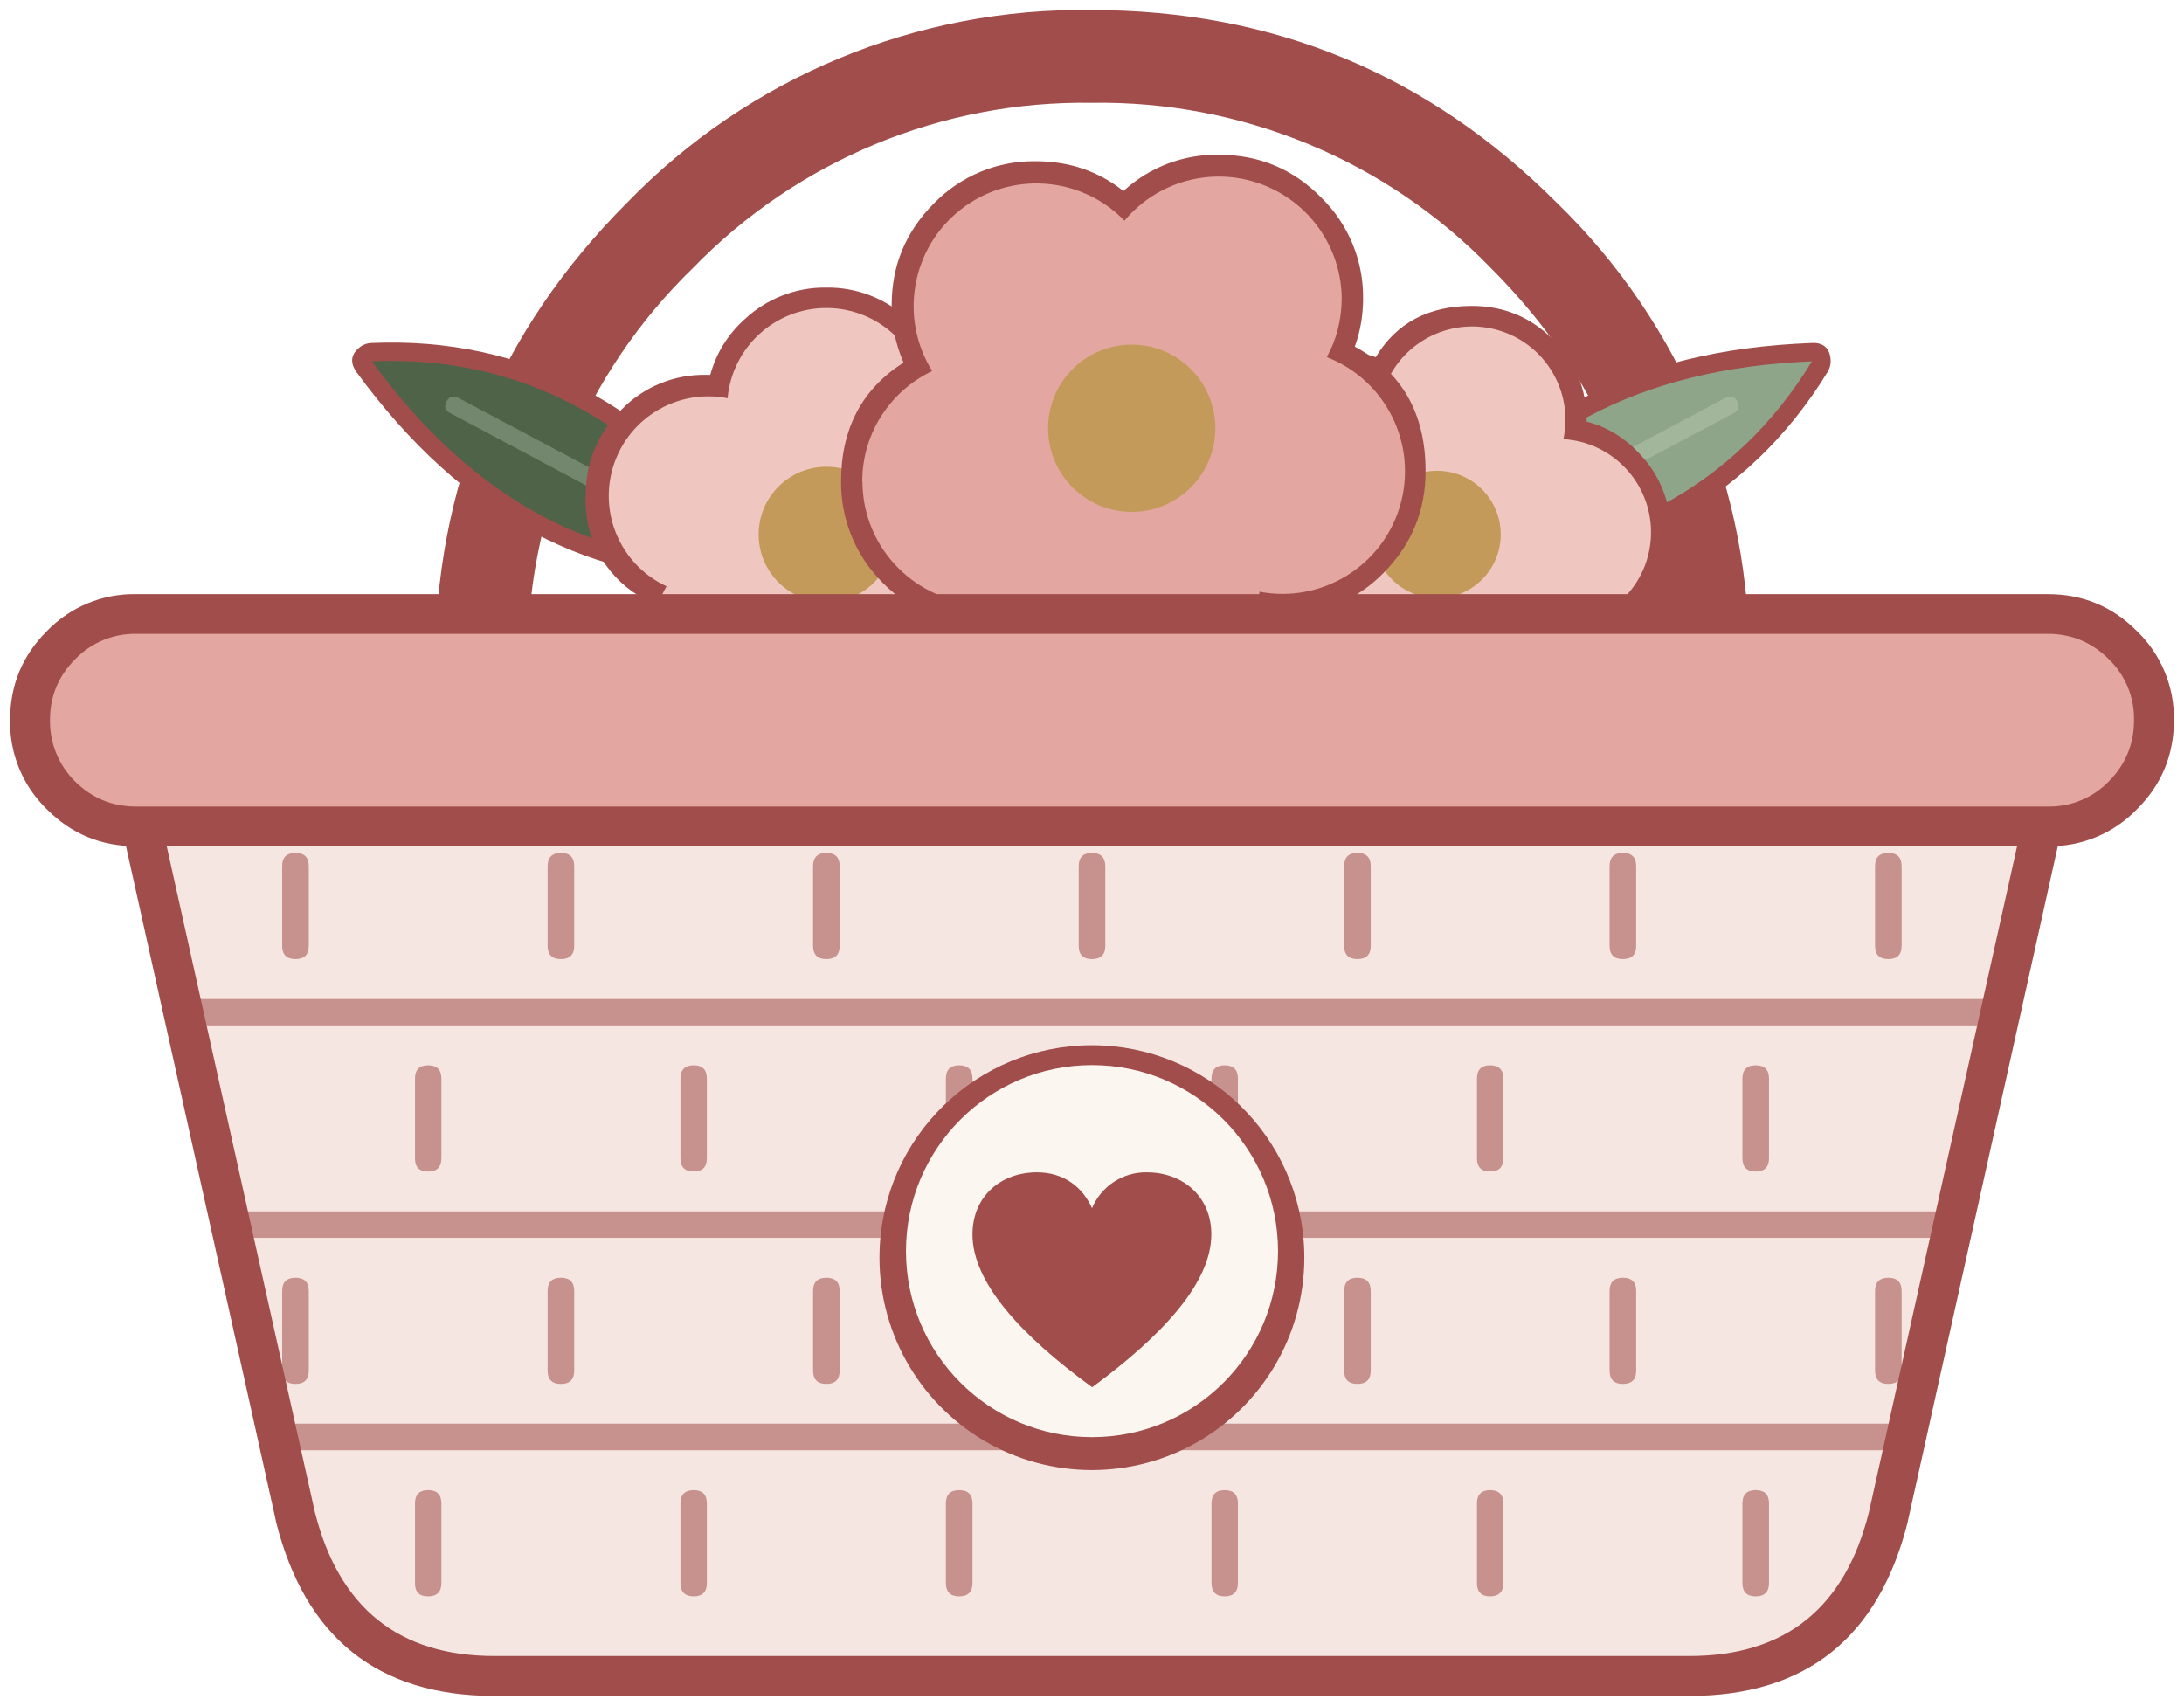
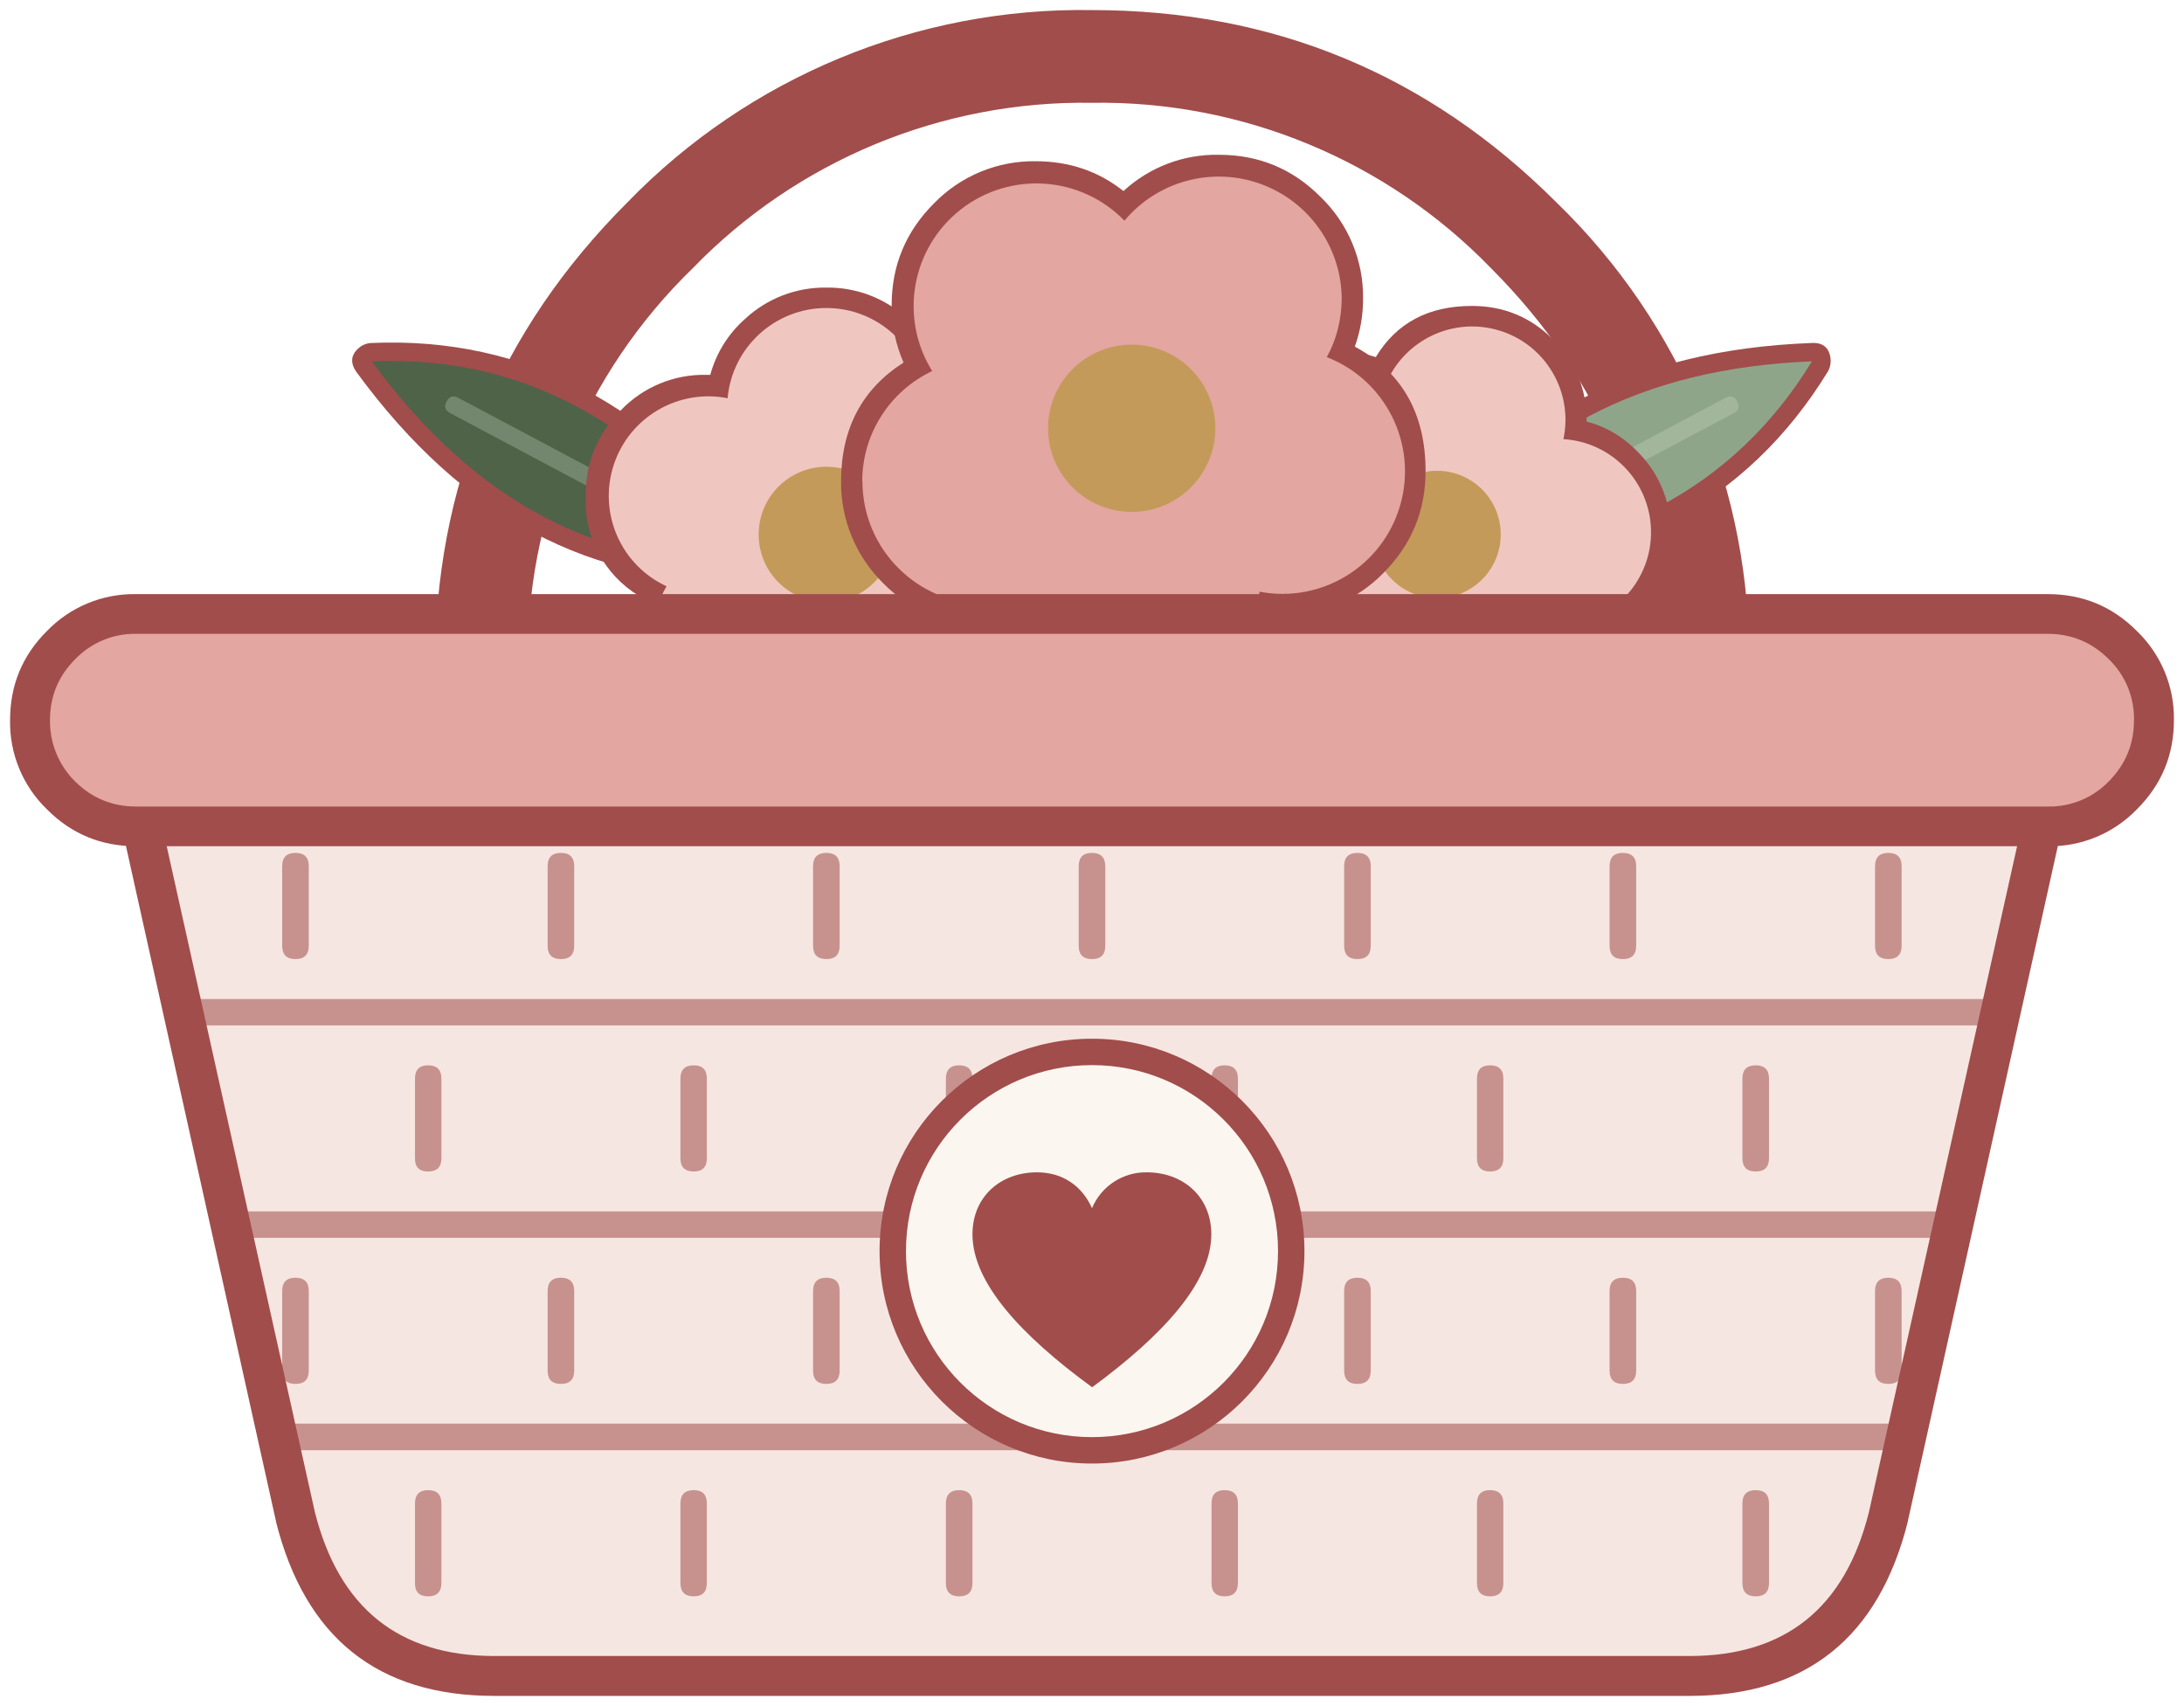
<svg xmlns="http://www.w3.org/2000/svg" viewBox="545.52 402.27 108.36 84.65">
  <path fill="#a14d4b" d="M567.1 435.37q0-13.5 9.54-23.05a31.4 31.4 0 0 1 23.06-9.55q13.5 0 23.05 9.55a31.4 31.4 0 0 1 9.55 23.05q0 2.3-2.3 2.3-2.31 0-2.31-2.3 0-11.59-8.2-19.8a27 27 0 0 0-19.8-8.2 27 27 0 0 0-19.79 8.2 27 27 0 0 0-8.2 19.8q0 2.3-2.3 2.3t-2.3-2.3m0 0" />
  <path fill="#a14d4b" d="M582.6 431.02q-11.48.52-19.38-10.27-.54-.75.2-1.29.22-.15.5-.17 11.5-.51 19.4 10.26.27.38.22.7t-.42.6a1 1 0 0 1-.51.17m0 0" />
  <path fill="#4f6349" d="M582.57 430.1q-11 .5-18.6-9.9 11-.48 18.6 9.9m0 0" />
  <path fill="#72876d" d="m580.13 429.3-12.27-6.53q-.2-.11-.24-.25t.06-.34q.2-.37.58-.17l12.28 6.53q.18.1.23.25.04.14-.06.32-.2.39-.58.18m0 0" />
  <path fill="#a14d4b" d="M616.04 429.62q6-9.83 19.35-10.33.46-.03.7.2.24.22.26.68 0 .28-.13.52-6 9.82-19.37 10.33-.45.03-.7-.2-.23-.22-.25-.69-.01-.27.14-.5m0 0" />
  <path fill="#8fa58a" d="M616.82 430.1q5.75-9.39 18.6-9.9-5.74 9.4-18.6 9.9m0 0" />
  <path fill="#a1b69b" d="m618.86 428.54 12.27-6.53q.39-.2.58.17.1.2.06.34t-.23.25l-12.28 6.52q-.39.21-.58-.18-.11-.18-.06-.32.04-.15.24-.25m0 0" />
  <path fill="#a14d4b" d="M576.85 433.86q0-1.07.36-2.03a5.5 5.5 0 0 1-2.63-4.98q0-2.47 1.75-4.23a5.7 5.7 0 0 1 4.23-1.75h.2a5.7 5.7 0 0 1 1.73-2.78 5.8 5.8 0 0 1 4.03-1.55 5.8 5.8 0 0 1 4.03 1.55 5.8 5.8 0 0 1 1.73 2.78h.2q2.49 0 4.23 1.75a5.8 5.8 0 0 1 1.75 4.23q0 3.35-2.62 4.98.35.96.35 2.03 0 2.47-1.75 4.23a5.8 5.8 0 0 1-4.23 1.75 5.7 5.7 0 0 1-3.69-1.26 5.7 5.7 0 0 1-3.69 1.26 5.8 5.8 0 0 1-4.22-1.75 5.8 5.8 0 0 1-1.76-4.23m9.46-5.37-.13.4.34.25.34-.25-.13-.4zm0 0" />
  <path fill="#efc7c0" d="M577.9 433.86c0-.91.26-1.76.69-2.5a4.94 4.94 0 0 1 3.03-9.33 4.92 4.92 0 0 1 9.8 0q.52-.1 1.06-.1a4.92 4.92 0 0 1 1.98 9.44 4.92 4.92 0 0 1-7.94 5.76 4.92 4.92 0 0 1-8.61-3.27m7.56-6.53q-.12 1.09-.65 2a5 5 0 0 1 1.71 1.26 5 5 0 0 1 1.71-1.25 5 5 0 0 1-.65-2.01 5 5 0 0 1-2.12 0m0 0" />
  <path fill="#c49a5a" d="M583.16 428.79a3.36 3.36 0 1 0 6.72 0 3.36 3.36 0 0 0-6.72 0m0 0" />
  <path fill="#a14d4b" d="M606.41 432.34q0-1.95 1.11-3.4a5.4 5.4 0 0 1-1.22-3.54q0-2.36 1.66-4.02a5.5 5.5 0 0 1 4.02-1.67q.94 0 1.8.28 1.53-2.54 4.77-2.54 2.36 0 4.02 1.66a5.5 5.5 0 0 1 1.67 4.03v.05q1.52.39 2.65 1.62a5.5 5.5 0 0 1 1.52 3.87q0 2.18-1.45 3.8a5.5 5.5 0 0 1-2.53 1.64v.24q0 2.36-1.66 4.03a5.5 5.5 0 0 1-4.03 1.66 5.2 5.2 0 0 1-4.65-2.37q-.95.34-1.98.34a5.5 5.5 0 0 1-4.03-1.66 5.5 5.5 0 0 1-1.67-4.02m10.62-3.66v-.06l-.3-.08-.17.25.18.25q.15-.06.3-.1zm0 0" />
  <path fill="#efc7c0" d="M607.47 432.34c0-1.36.58-2.57 1.5-3.42a4.63 4.63 0 0 1 5.3-7.56 4.63 4.63 0 0 1 8.82 2.7 4.63 4.63 0 0 1 .16 9.23 4.62 4.62 0 0 1-4.5 5.71 4.6 4.6 0 0 1-4.23-2.7q-1.07.66-2.41.67a4.64 4.64 0 0 1-4.64-4.63m10.62-3.66q0-.46.09-.92a4.6 4.6 0 0 1-1.91-.58 4.5 4.5 0 0 1-1.15 1.63q.76.66 1.2 1.6.85-.53 1.9-.65-.14-.52-.13-1.08m0 0" />
  <path fill="#c49a5a" d="M613.66 428.79a3.16 3.16 0 1 0 6.32 0 3.16 3.16 0 0 0-6.32 0m0 0" />
  <path fill="#a14d4b" d="M587.25 426.16q0-3.92 3.1-5.9a7 7 0 0 1-.59-2.85q0-2.95 2.1-5.05a6.9 6.9 0 0 1 5.04-2.09q2.5 0 4.36 1.48a6.8 6.8 0 0 1 4.74-1.8q2.97 0 5.05 2.1a6.9 6.9 0 0 1 2.1 5.04q0 1.24-.41 2.38 3.51 1.89 3.51 6.18 0 2.95-2.09 5.05a6.9 6.9 0 0 1-5.05 2.09h-.19a7 7 0 0 1-2.08 3.66 7 7 0 0 1-4.9 1.94 7 7 0 0 1-4.72-1.78 7 7 0 0 1-2.13-3.34q-.35.03-.7.03a7 7 0 0 1-5.05-2.09 7 7 0 0 1-2.09-5.05m14.4-3.41q-.34.3-.7.55.16.42.3.85.34-.03.7-.04l.2.01q.08-.44.24-.87-.38-.23-.75-.5m0 0" />
  <path fill="#e3a6a0" d="M588.3 426.16c0-2.41 1.41-4.5 3.47-5.48a6.09 6.09 0 0 1 9.54-7.46 6.1 6.1 0 0 1 10.78 3.87q-.02 1.6-.74 2.9a6.08 6.08 0 0 1-3.34 11.64 6.09 6.09 0 0 1-12.1.43q-.74.19-1.52.19a6.1 6.1 0 0 1-6.08-6.09m13.3-4.87a6 6 0 0 1-2.07 1.61q.7 1.1.9 2.46a6 6 0 0 1 2.61-.1q.1-1.36.73-2.51a6 6 0 0 1-2.18-1.46m0 0" />
  <path fill="#c49a5a" d="M597.52 423.52a4.15 4.15 0 1 0 8.3 0 4.15 4.15 0 0 0-8.3 0m0 0" />
  <path fill="#f6e6e1" d="M552.27 441.96h94.85l-7.9 35.56q-1.98 7.9-9.88 7.91h-59.29q-7.9 0-9.87-7.9Zm0 0" />
  <path fill="#c7928e" d="m554.76 453.15-.3-1.31h90.47l-.3 1.31Zm2.34 10.54-.3-1.31h85.78l-.3 1.31Zm2.35 10.54-.3-1.32h81.1l-.3 1.32Zm1.39-28.98v3.95q0 .66-.66.66t-.66-.66v-3.95q0-.66.66-.66t.66.66m13.17 0v3.95q0 .66-.66.66t-.66-.66v-3.95q0-.66.66-.66t.66.66m13.17 0v3.95q0 .66-.66.66t-.66-.66v-3.95q0-.66.66-.66t.66.66m13.18 0v3.95q0 .66-.66.66t-.66-.66v-3.95q0-.66.66-.66.65 0 .66.66m13.17 0v3.95q0 .66-.66.66t-.66-.66v-3.95q0-.66.66-.66t.66.66m13.17 0v3.95q0 .66-.66.66t-.66-.66v-3.95q0-.66.66-.66t.66.66m13.17 0v3.95q0 .66-.66.66t-.66-.66v-3.95q0-.66.66-.66t.66.66m-72.45 10.54v3.95q0 .66-.66.66t-.65-.66v-3.95q0-.66.65-.66.66 0 .66.66m13.17 0v3.95q0 .66-.65.66-.66 0-.66-.66v-3.95q0-.66.66-.66.65 0 .65.66m13.18 0v3.95q0 .66-.66.66t-.66-.66v-3.95q0-.66.66-.66t.66.66m13.17 0v3.95q0 .66-.66.66-.65 0-.65-.66v-3.95q0-.66.65-.66.66 0 .66.66m13.17 0v3.95q0 .66-.66.66-.65 0-.65-.66v-3.95q0-.66.65-.66.66 0 .66.66m13.18 0v3.95q0 .66-.66.66t-.66-.66v-3.95q0-.66.66-.66t.66.66m-72.45 10.54v3.95q0 .66-.66.66t-.66-.66v-3.95q0-.66.66-.66t.66.66m13.17 0v3.95q0 .66-.66.66t-.66-.66v-3.95q0-.66.66-.66t.66.66m13.17 0v3.95q0 .66-.66.66t-.66-.66v-3.95q0-.66.66-.66t.66.66m13.18 0v3.95q0 .66-.66.66t-.66-.66v-3.95q0-.66.66-.66.65 0 .66.66m13.17 0v3.95q0 .66-.66.66t-.66-.66v-3.95q0-.66.66-.66t.66.66m13.17 0v3.95q0 .66-.66.66t-.66-.66v-3.95q0-.66.66-.66t.66.66m13.17 0v3.95q0 .66-.66.66t-.66-.66v-3.95q0-.66.66-.66t.66.66m-72.45 10.54v3.95q0 .66-.66.66t-.65-.66v-3.95q0-.66.65-.66.66 0 .66.66m13.17 0v3.95q0 .66-.65.66-.66 0-.66-.66v-3.95q0-.66.66-.66.65 0 .65.66m13.18 0v3.95q0 .66-.66.66t-.66-.66v-3.95q0-.66.66-.66t.66.66m13.17 0v3.95q0 .66-.66.66-.65 0-.65-.66v-3.95q0-.66.65-.66.66 0 .66.66m13.17 0v3.95q0 .66-.66.66-.65 0-.65-.66v-3.95q0-.66.65-.66.66 0 .66.66m13.18 0v3.95q0 .66-.66.66t-.66-.66v-3.95q0-.66.66-.66t.66.66m0 0" />
  <path fill="#a14d4b" d="M552.27 440.97h94.85q.99 0 .99.99l-.03.22-7.9 35.56v.02q-2.17 8.66-10.84 8.66h-59.29q-8.67 0-10.84-8.66v-.02l-7.9-35.56q-.22-.97.74-1.18zm1.23 1.98 7.64 34.34q1.8 7.15 8.91 7.15h59.29q7.13 0 8.91-7.15l7.64-34.34Zm0 0" />
  <path fill="#a14d4b" d="M552.27 431.75h94.85q2.6 0 4.42 1.83a6 6 0 0 1 1.84 4.42q0 2.6-1.84 4.43a6 6 0 0 1-4.42 1.83h-94.85q-2.6 0-4.42-1.83a6 6 0 0 1-1.83-4.43q0-2.6 1.83-4.42a6 6 0 0 1 4.42-1.83m0 0" />
  <path fill="#e3a6a0" d="M552.27 433.72h94.85q1.77 0 3.03 1.26a4.1 4.1 0 0 1 1.25 3.02q0 1.78-1.25 3.04a4.1 4.1 0 0 1-3.03 1.25h-94.85q-1.77 0-3.03-1.25A4.2 4.2 0 0 1 548 438q0-1.77 1.25-3.02a4.1 4.1 0 0 1 3.03-1.26m0 0" />
-   <path fill="#a14d4b" d="M589.16 464.35a10.54 10.54 0 1 0 21.07 0 10.54 10.54 0 0 0-21.07 0m0 0" />
+   <path fill="#a14d4b" d="M589.16 464.35a10.54 10.54 0 1 0 21.08 0 10.54 10.54 0 0 0-21.08 0m0 0" />
  <path fill="#fbf6f0" d="M590.47 464.35a9.23 9.23 0 1 0 18.46 0 9.23 9.23 0 0 0-18.46 0m0 0" />
  <path fill="#a14d4b" d="M599.7 471.1c-3.56-2.6-5.93-5.2-5.93-7.58 0-1.9 1.42-3.08 3.2-3.08 1.3 0 2.25.7 2.73 1.78a2.9 2.9 0 0 1 2.72-1.78c1.78 0 3.2 1.19 3.2 3.08 0 2.37-2.37 4.98-5.92 7.59m0 0" />
</svg>
